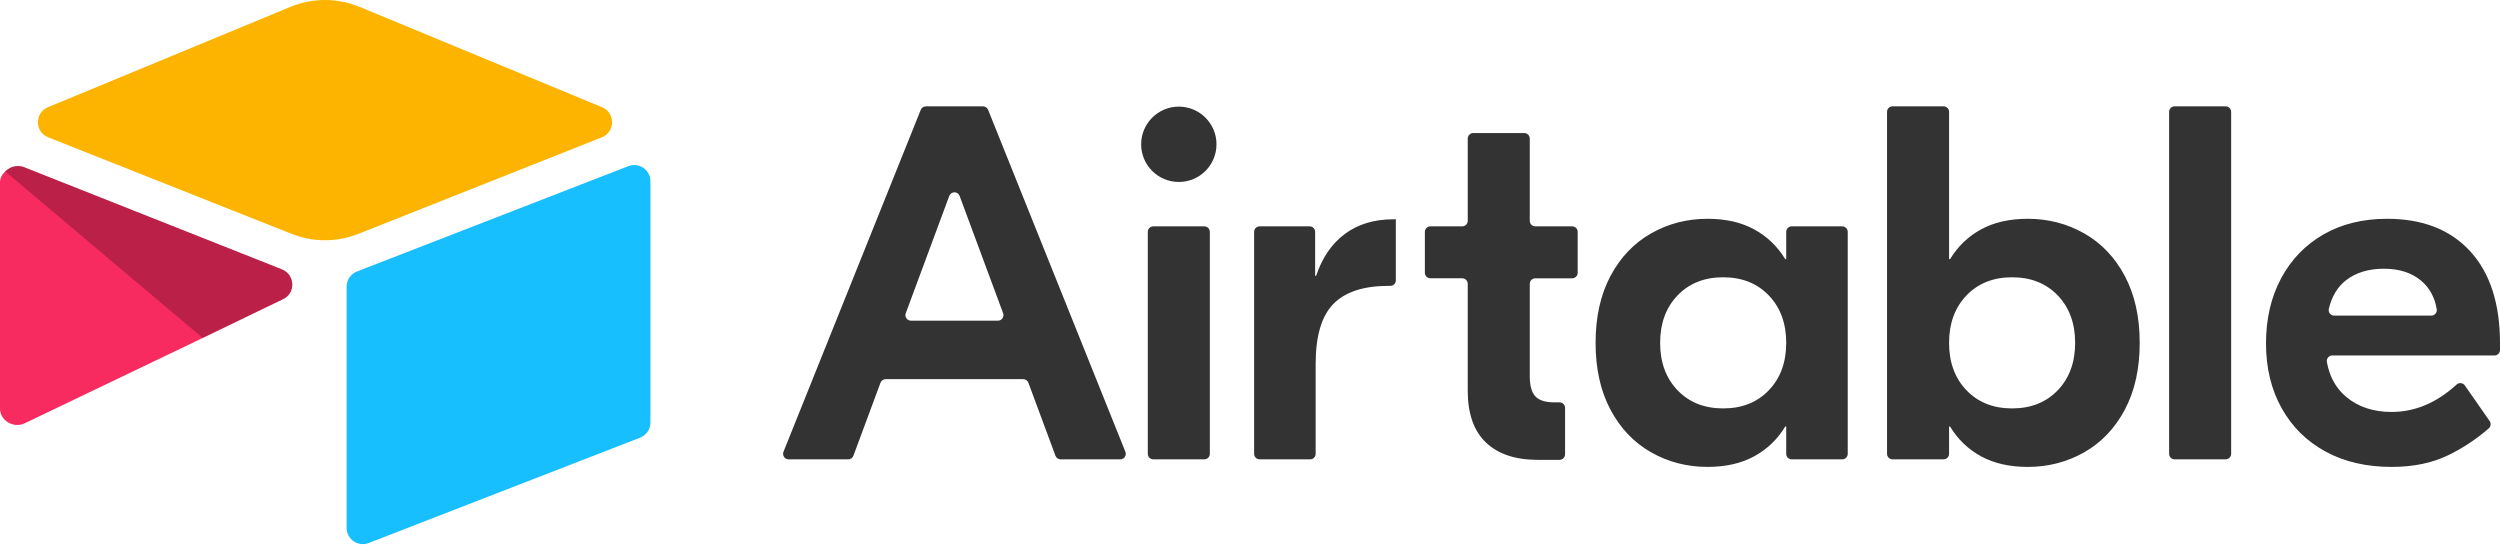
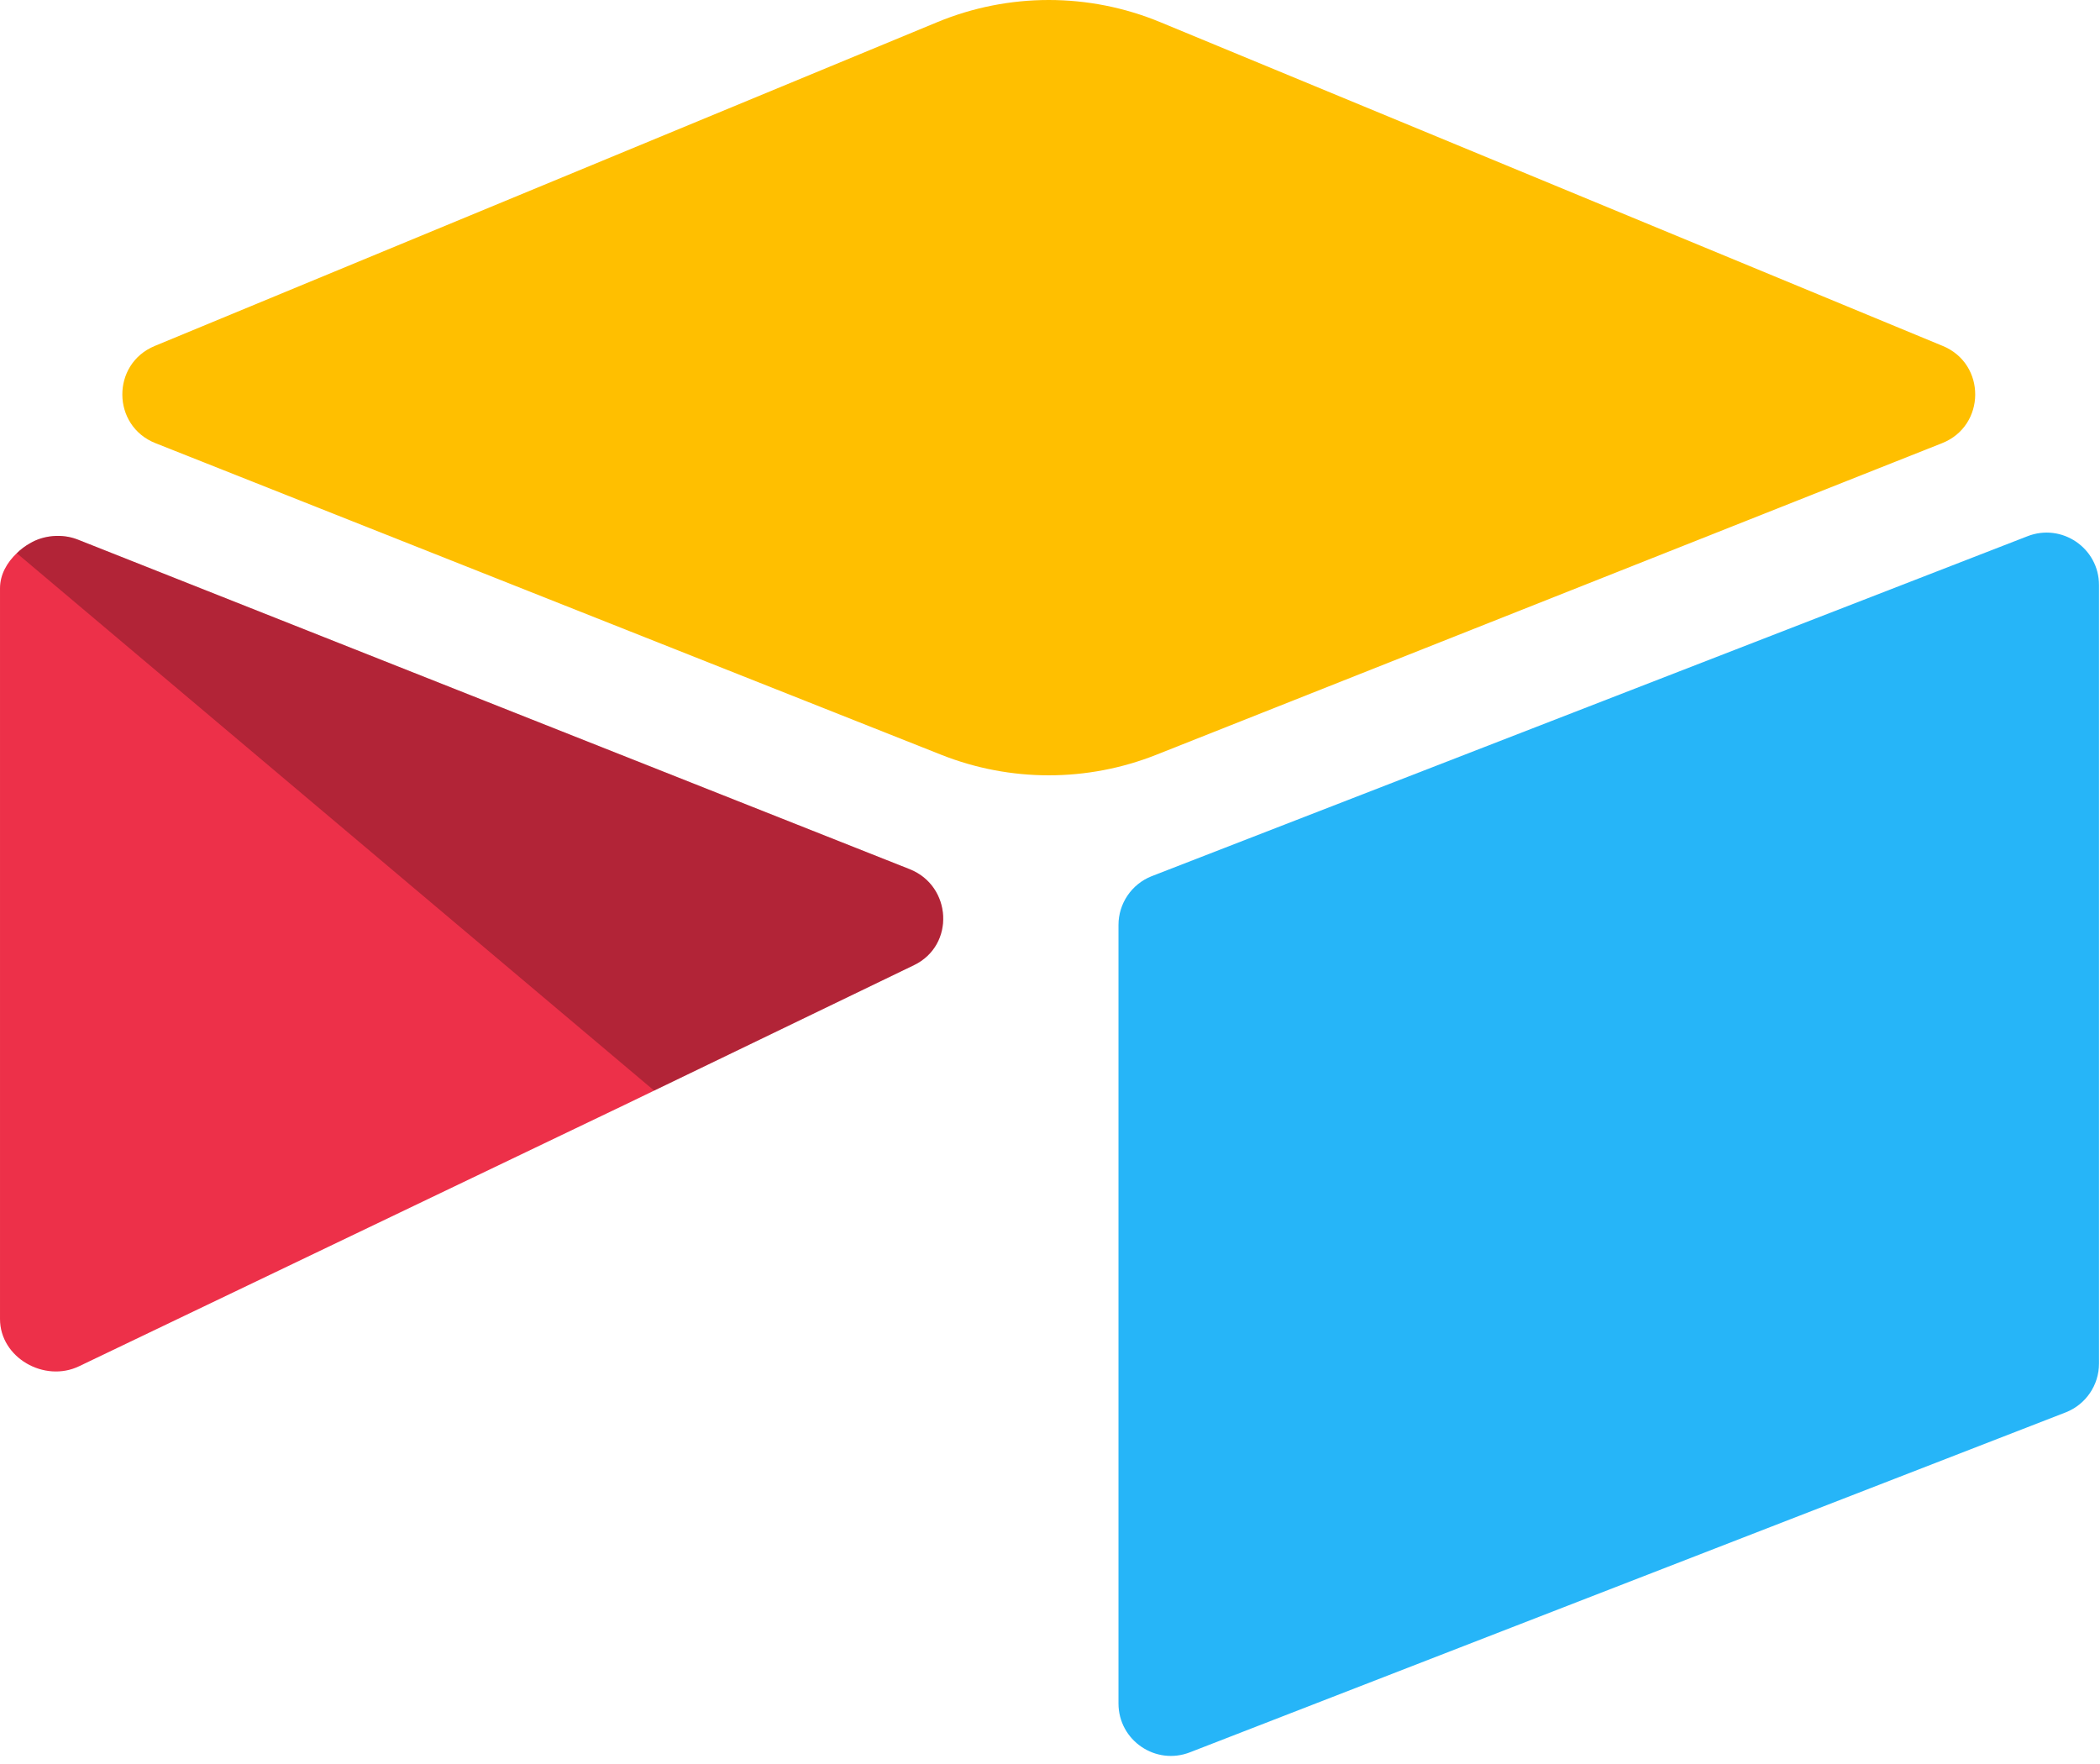
- <svg xmlns="http://www.w3.org/2000/svg" width="163.2" height="35.52" viewBox="0 0 680 148" shape-rendering="geometricPrecision">
-   <path fill="#333" d="M272.85 85.198L261.013 53.29c-.483-1.305-2.329-1.305-2.813 0L246.365 85.2a1.5 1.5 0 0 0 1.407 2.021h23.671a1.5 1.5 0 0 0 1.406-2.022m5.469 17.934h-37.42a1.5 1.5 0 0 0-1.406.978l-7.367 19.854a1.5 1.5 0 0 1-1.406.978H214.5a1.5 1.5 0 0 1-1.392-2.058l37.341-93.022a1.5 1.5 0 0 1 1.393-.94h15.53c.612 0 1.163.372 1.392.94l37.34 93.021a1.5 1.5 0 0 1-1.392 2.06h-16.216a1.5 1.5 0 0 1-1.406-.979l-7.368-19.854a1.5 1.5 0 0 0-1.406-.978m35.387-41.564h13.872a1.5 1.5 0 0 1 1.5 1.5v60.374a1.5 1.5 0 0 1-1.5 1.5h-13.872a1.5 1.5 0 0 1-1.5-1.5V63.068a1.5 1.5 0 0 1 1.5-1.5m65.964 14.687a1.5 1.5 0 0 1-1.5 1.5h-.42c-6.859 0-11.89 1.646-15.09 4.938-3.202 3.292-4.8 8.734-4.8 16.324v24.426a1.5 1.5 0 0 1-1.5 1.5h-13.736a1.5 1.5 0 0 1-1.5-1.5V63.068a1.5 1.5 0 0 1 1.5-1.5h13.598a1.5 1.5 0 0 1 1.5 1.5V75.01h.275c1.646-4.938 4.252-8.731 7.82-11.385 3.565-2.651 7.955-3.978 13.167-3.978h.686v16.607zm37.93-.558a1.5 1.5 0 0 0-1.5 1.5v25.112c0 2.561.5 4.39 1.508 5.487 1.005 1.097 2.743 1.646 5.212 1.646h1.381a1.5 1.5 0 0 1 1.5 1.5v12.637a1.5 1.5 0 0 1-1.5 1.5h-5.908c-6.127 0-10.836-1.577-14.128-4.732-3.293-3.155-4.939-7.84-4.939-14.06v-29.09a1.5 1.5 0 0 0-1.5-1.5h-8.659a1.5 1.5 0 0 1-1.5-1.5V63.068a1.5 1.5 0 0 1 1.5-1.5h8.66a1.5 1.5 0 0 0 1.5-1.5V37.691a1.5 1.5 0 0 1 1.5-1.5h13.872a1.5 1.5 0 0 1 1.5 1.5v22.377a1.5 1.5 0 0 0 1.5 1.5h10.031a1.5 1.5 0 0 1 1.5 1.5v11.13a1.5 1.5 0 0 1-1.5 1.5h-10.03zm63.521 30.453c3.155-3.292 4.732-7.59 4.732-12.895 0-5.302-1.577-9.602-4.732-12.894-3.155-3.292-7.294-4.938-12.415-4.938-5.122 0-9.258 1.646-12.414 4.938-3.154 3.292-4.732 7.592-4.732 12.894 0 5.305 1.578 9.603 4.732 12.895 3.156 3.292 7.292 4.938 12.414 4.938 5.121 0 9.26-1.646 12.415-4.938m-32.03 16.872c-4.664-2.651-8.346-6.516-11.042-11.591-2.699-5.075-4.047-11.133-4.047-18.176 0-7.04 1.348-13.1 4.047-18.175 2.696-5.075 6.378-8.937 11.042-11.591 4.664-2.652 9.784-3.978 15.363-3.978 4.938 0 9.167.96 12.69 2.88 3.518 1.92 6.33 4.619 8.435 8.094h.274v-7.417a1.5 1.5 0 0 1 1.5-1.5h13.735a1.5 1.5 0 0 1 1.5 1.5v60.374a1.5 1.5 0 0 1-1.5 1.5H487.35a1.5 1.5 0 0 1-1.5-1.5v-7.416h-.274c-2.105 3.477-4.917 6.173-8.436 8.093-3.522 1.92-7.75 2.88-12.689 2.88-5.579 0-10.699-1.326-15.363-3.977m110.62-16.872c3.155-3.292 4.732-7.59 4.732-12.895 0-5.302-1.577-9.602-4.732-12.894-3.154-3.292-7.293-4.938-12.414-4.938-5.122 0-9.259 1.646-12.414 4.938-3.154 3.292-4.733 7.592-4.733 12.894 0 5.305 1.579 9.603 4.733 12.895 3.155 3.292 7.292 4.938 12.414 4.938 5.121 0 9.26-1.646 12.414-4.938m-20.85 17.969c-3.521-1.92-6.334-4.616-8.436-8.093h-.275v7.416a1.5 1.5 0 0 1-1.5 1.5h-13.872a1.5 1.5 0 0 1-1.5-1.5V30.42a1.5 1.5 0 0 1 1.5-1.5h13.872a1.5 1.5 0 0 1 1.5 1.5v40.064h.275c2.102-3.475 4.915-6.173 8.436-8.093 3.52-1.921 7.75-2.881 12.689-2.881 5.577 0 10.699 1.326 15.363 3.978 4.664 2.654 8.344 6.516 11.042 11.59C580.649 80.156 582 86.216 582 93.256c0 7.043-1.351 13.1-4.047 18.176-2.698 5.075-6.378 8.94-11.042 11.59-4.664 2.652-9.786 3.979-15.363 3.979-4.939 0-9.169-.96-12.689-2.881m66.513.823H591.5a1.5 1.5 0 0 1-1.5-1.5v-93.02a1.5 1.5 0 0 1 1.5-1.5h13.872a1.5 1.5 0 0 1 1.5 1.5v93.02a1.5 1.5 0 0 1-1.5 1.5m32.722-48.696c-2.3 1.794-3.853 4.384-4.657 7.772-.221.934.508 1.83 1.468 1.83h26.4c.916 0 1.636-.82 1.488-1.724-.528-3.205-1.902-5.76-4.123-7.672-2.606-2.24-6.014-3.36-10.22-3.36-4.207 0-7.66 1.051-10.356 3.154m33.813-7.888c5.395 5.9 8.093 14.245 8.093 25.034v1.792a1.5 1.5 0 0 1-1.5 1.5h-44.104a1.51 1.51 0 0 0-1.485 1.766c.705 4.008 2.478 7.192 5.32 9.551 3.245 2.7 7.339 4.047 12.277 4.047 6.375 0 12.276-2.488 17.702-7.465.663-.608 1.714-.479 2.228.26l6.744 9.68a1.5 1.5 0 0 1-.23 1.982 49.67 49.67 0 0 1-10.944 7.271c-4.39 2.148-9.557 3.224-15.5 3.224-6.858 0-12.85-1.396-17.97-4.184-5.123-2.788-9.1-6.72-11.933-11.797-2.836-5.075-4.253-10.95-4.253-17.627 0-6.674 1.372-12.572 4.115-17.695 2.743-5.12 6.584-9.098 11.523-11.934 4.938-2.833 10.699-4.252 17.284-4.252 9.69 0 17.236 2.95 22.633 8.847m-341.02-29.11c0 5.658-4.587 10.245-10.246 10.245-5.66 0-10.247-4.587-10.247-10.246 0-5.659 4.588-10.246 10.247-10.246s10.246 4.587 10.246 10.246" />
-   <path fill="#FCB400" d="M79 1.867L13.04 29.16c-3.668 1.518-3.63 6.729.061 8.192l66.235 26.266a24.575 24.575 0 0 0 18.12 0l66.236-26.267c3.69-1.462 3.73-6.672.06-8.19L97.794 1.866a24.578 24.578 0 0 0-18.795 0" />
-   <path fill="#18BFFF" d="M94.273 77.96v65.617c0 3.12 3.147 5.258 6.048 4.108l73.806-28.648a4.418 4.418 0 0 0 2.79-4.108V49.313c0-3.121-3.147-5.258-6.048-4.108L97.063 73.853a4.42 4.42 0 0 0-2.79 4.108" />
-   <path fill="#F82B60" d="M77.038 81.346L55.134 91.922l-2.224 1.075-46.238 22.155C3.742 116.566 0 114.43 0 111.174V49.588c0-1.178.604-2.195 1.414-2.96a5.024 5.024 0 0 1 1.12-.84c1.104-.663 2.68-.84 4.02-.31L76.67 73.26c3.564 1.414 3.844 6.408.368 8.087" />
-   <path fill="rgba(0, 0, 0, 0.25)" d="M77.038 81.346L55.134 91.922 1.414 46.627a5.024 5.024 0 0 1 1.12-.839c1.104-.663 2.68-.84 4.02-.31L76.67 73.26c3.564 1.414 3.844 6.408.368 8.087" />
+ <svg xmlns="http://www.w3.org/2000/svg" width="256px" height="215px" viewBox="0 0 256 215" version="1.1" preserveAspectRatio="xMidYMid">
+   <g>
+     <path d="M114.259,2.701 L18.86,42.176 C13.555,44.371 13.61,51.907 18.949,54.023 L114.746,92.012 C123.164,95.35 132.537,95.35 140.954,92.012 L236.753,54.023 C242.09,51.907 242.146,44.371 236.839,42.176 L141.442,2.701 C132.738,-0.9 122.961,-0.9 114.259,2.701" fill="#FFBF00" />
+     <path d="M136.349,112.757 L136.349,207.659 C136.349,212.173 140.901,215.264 145.096,213.601 L251.844,172.166 C254.281,171.2 255.879,168.845 255.879,166.225 L255.879,71.322 C255.879,66.808 251.328,63.718 247.132,65.381 L140.384,106.815 C137.949,107.781 136.349,110.136 136.349,112.757" fill="#26B5F8" />
+     <path d="M111.423,117.654 L79.742,132.95 L76.526,134.505 L9.65,166.548 C5.411,168.593 0.001,165.504 0.001,160.795 L0.001,71.721 C0.001,70.017 0.874,68.546 2.046,67.438 C2.535,66.948 3.088,66.545 3.664,66.225 C5.262,65.266 7.542,65.01 9.48,65.777 L110.891,105.957 C116.045,108.002 116.45,115.225 111.423,117.654" fill="#ED3049" />
+     <path d="M111.423,117.654 L79.742,132.95 L2.046,67.438 C2.535,66.948 3.088,66.545 3.664,66.225 C5.262,65.266 7.542,65.01 9.48,65.777 L110.891,105.957 C116.045,108.002 116.45,115.225 111.423,117.654" fill-opacity="0.25" fill="#000000" />
+   </g>
</svg>
